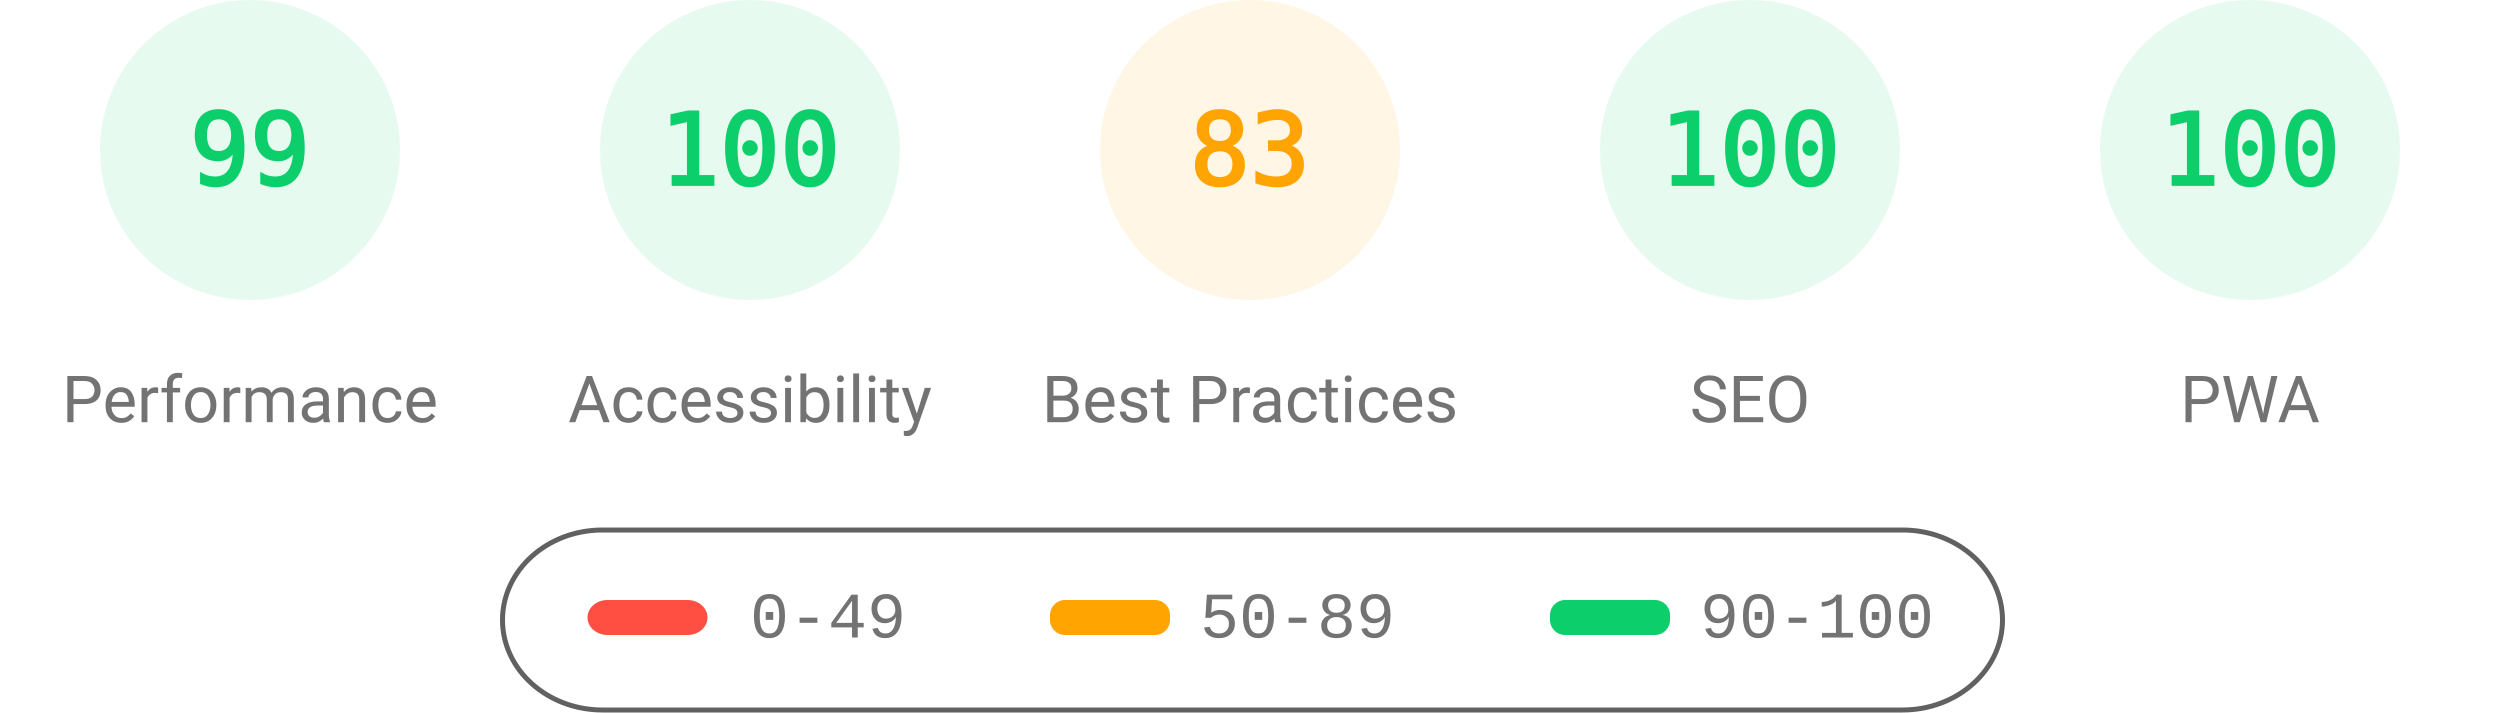
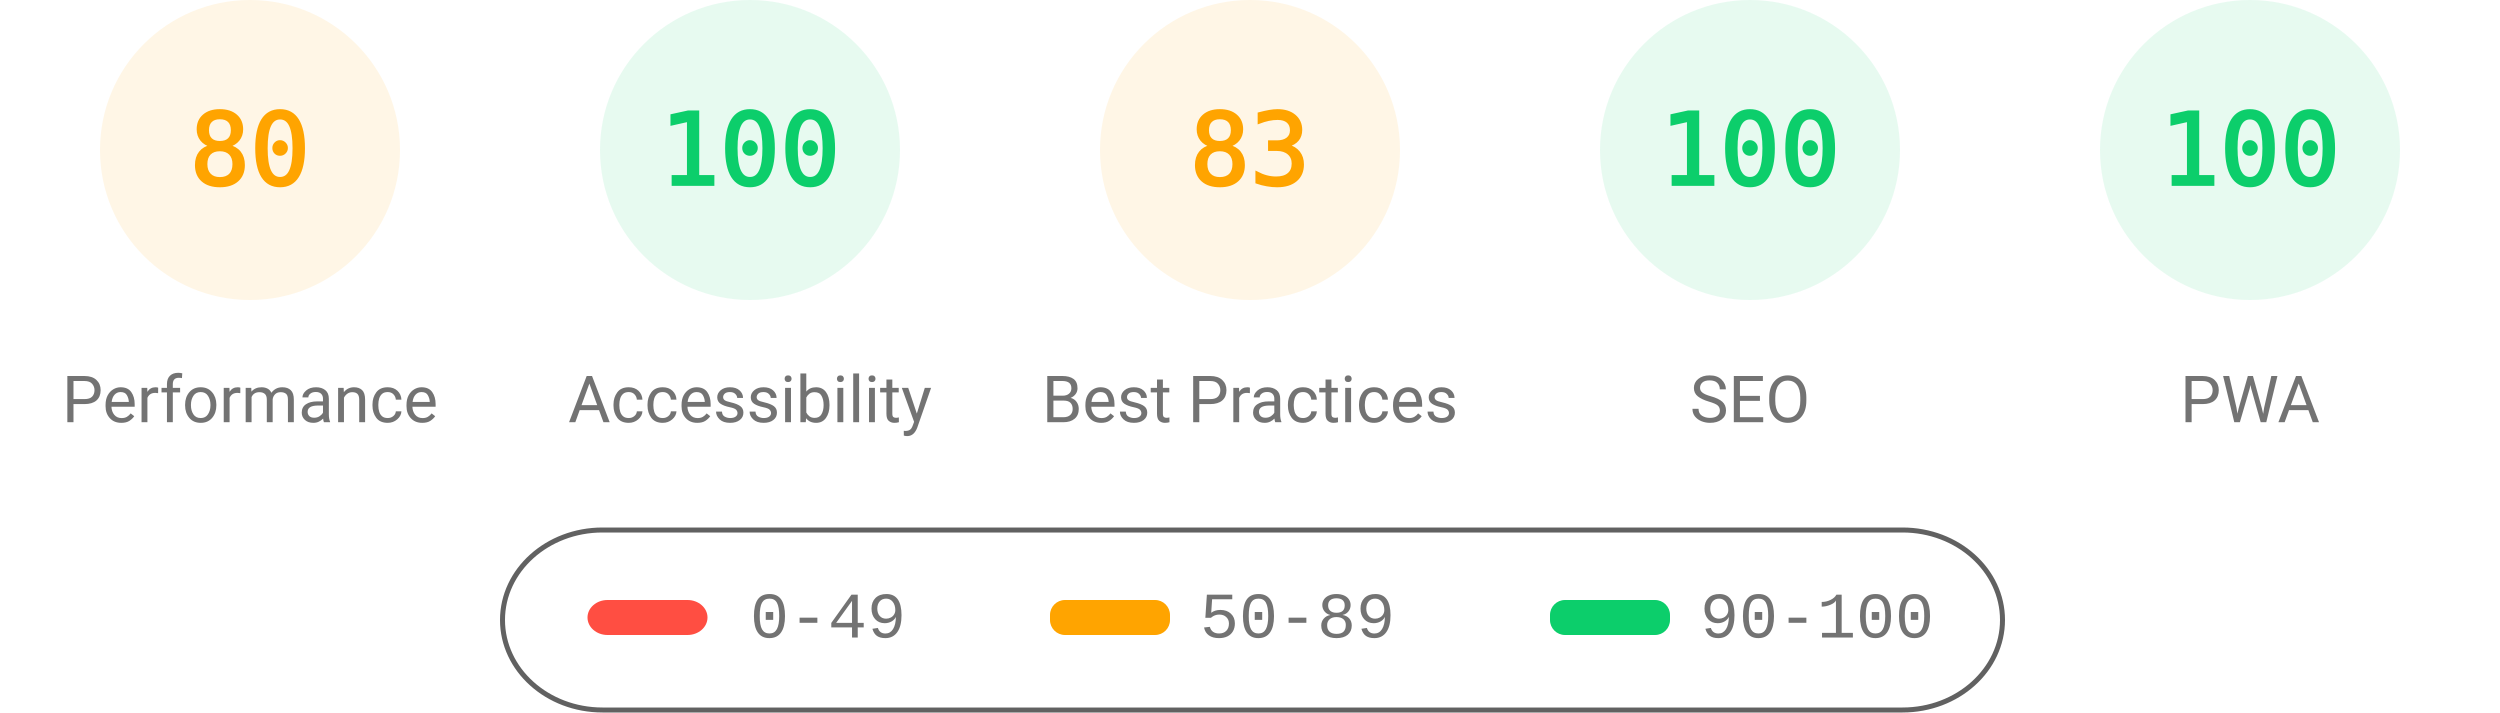
<svg xmlns="http://www.w3.org/2000/svg" class="theme" fill="none" width="1000" height="285">
  <style>
			.gauge-base {
				opacity: 0.1
			}
			.gauge-arc {
				fill: none;
				animation-delay: 250ms;
				stroke-linecap: round;
				transform: rotate(-90deg);
				transform-origin: 100px 60px;
				animation: load-gauge 1s ease forwards
			}
			.guage-text {
				font-size: 40px;
				font-family: monospace;
				text-align: center
			}
			.guage-red {
				color: #ff4e42;
				fill: #ff4e42;
				stroke: #ff4e42
			}
			.guage-orange {
				color: #ffa400;
				fill: #ffa400;
				stroke: #ffa400
			}
			.guage-green {
				color: #0cce6b;
				fill: #0cce6b;
				stroke: #0cce6b
			}
			.theme .guage-undefined {
				color: #5c5c5c;
				fill: #5c5c5c;
				stroke: #5c5c5c
			}
			.guage-title {
				stroke: none;
				font-size: 26px;
				line-height: 26px;
				font-family: Roboto, Halvetica, Arial, sans-serif
			}
			.metric.guage-title {
				font-family: 'Courier New', Courier, monospace
			}
			.theme .guage-title {
				color: #737373;
				fill: #737373
			}
			@keyframes load-gauge {
				from {
					stroke-dasharray: 0 352.858
				}
			}
			.theme
				stroke: #616161
			}
		</style>
-   <svg class="guage-div guage-perf guage-green" viewBox="0 0 200 200" width="200" height="200" x="0" y="0">
+   <svg class="guage-div guage-perf guage-orange" viewBox="0 0 200 200" width="200" height="200" x="0" y="0">
    <circle class="gauge-base" r="56" cx="100" cy="60" stroke-width="8" />
-     <circle class="gauge-arc guage-arc-1" r="56" cx="100" cy="60" stroke-width="8" style="stroke-dasharray: 356.4, 3.6;" />
-     <text class="guage-text" x="100px" y="60px" alignment-baseline="central" dominant-baseline="central" text-anchor="middle">99</text>
+     <circle class="gauge-arc guage-arc-1" r="56" cx="100" cy="60" stroke-width="8" style="stroke-dasharray: 288, 72;" />
+     <text class="guage-text" x="100px" y="60px" alignment-baseline="central" dominant-baseline="central" text-anchor="middle">80</text>
    <text class="guage-title" x="100px" y="160px" alignment-baseline="central" dominant-baseline="central" text-anchor="middle">Performance</text>
  </svg>
  <svg class="guage-div guage-acc guage-green" viewBox="0 0 200 200" width="200" height="200" x="200" y="0">
    <circle class="gauge-base" r="56" cx="100" cy="60" stroke-width="8" />
    <circle class="gauge-arc guage-arc-2" r="56" cx="100" cy="60" stroke-width="8" style="stroke-dasharray: 360;" />
    <text class="guage-text" x="100px" y="60px" alignment-baseline="central" dominant-baseline="central" text-anchor="middle">100</text>
    <text class="guage-title" x="100px" y="160px" alignment-baseline="central" dominant-baseline="central" text-anchor="middle">Accessibility</text>
  </svg>
  <svg class="guage-div guage-best guage-orange" viewBox="0 0 200 200" width="200" height="200" x="400" y="0">
    <circle class="gauge-base" r="56" cx="100" cy="60" stroke-width="8" />
    <circle class="gauge-arc guage-arc-3" r="56" cx="100" cy="60" stroke-width="8" style="stroke-dasharray: 298.8, 61.2;" />
    <text class="guage-text" x="100px" y="60px" alignment-baseline="central" dominant-baseline="central" text-anchor="middle">83</text>
    <text class="guage-title" x="100px" y="160px" alignment-baseline="central" dominant-baseline="central" text-anchor="middle">Best Practices</text>
  </svg>
  <svg class="guage-div guage-seo guage-green" viewBox="0 0 200 200" width="200" height="200" x="600" y="0">
    <circle class="gauge-base" r="56" cx="100" cy="60" stroke-width="8" />
    <circle class="gauge-arc guage-arc-4" r="56" cx="100" cy="60" stroke-width="8" style="stroke-dasharray: 360,0;" />
    <text class="guage-text" x="100px" y="60px" alignment-baseline="central" dominant-baseline="central" text-anchor="middle">100</text>
    <text class="guage-title" x="100px" y="160px" alignment-baseline="central" dominant-baseline="central" text-anchor="middle">SEO</text>
  </svg>
  <svg class="guage-div guage-pwa guage-green" viewBox="0 0 200 200" width="200" height="200" x="800" y="0">
    <circle class="gauge-base" r="56" cx="100" cy="60" stroke-width="8" />
    <circle class="gauge-arc guage-arc-4" r="56" cx="100" cy="60" stroke-width="8" style="stroke-dasharray: 360, 0;" />
    <text class="guage-text" x="100px" y="60px" alignment-baseline="central" dominant-baseline="central" text-anchor="middle">100</text>
    <text class="guage-title" x="100px" y="160px" alignment-baseline="central" dominant-baseline="central" text-anchor="middle">PWA</text>
  </svg>
  <svg width="604" height="76" x="200" y="210">
    <g>
      <rect fill="none" id="canvas_background" height="80" width="604" y="-1" x="-1" />
      <g display="none" overflow="visible" y="0" x="0" height="100%" width="100%" id="canvasGrid">
        <rect fill="url(#gridpattern)" stroke-width="0" y="0" x="0" height="100%" width="100%" />
      </g>
    </g>
    <g>
      <rect fill-opacity="0" stroke="#616161" stroke-width="2" rx="40" id="svg_2" height="72" width="600" y="2" x="1" fill="#000000" />
      <rect stroke="#000" rx="8" id="svg_3" height="14" width="48" y="30" x="35" stroke-opacity="null" stroke-width="0" fill="#ff4e42" />
      <rect stroke="#000" rx="6" id="svg_4" height="14" width="48" y="30" x="220" stroke-opacity="null" stroke-width="0" fill="#ffa400" />
      <rect stroke="#000" rx="6" id="svg_5" height="14" width="48" y="30" x="420" stroke-opacity="null" stroke-width="0" fill="#0cce6b" />
      <text xml:space="preserve" text-anchor="start" font-family="'Courier New', Courier, monospace" font-size="26" id="svg_6" y="45" x="100" stroke-opacity="null" stroke-width="0" stroke="#000" fill="#737373">0-49</text>
      <text xml:space="preserve" text-anchor="start" font-family="'Courier New', Courier, monospace" font-size="26" id="svg_7" y="45" x="280" stroke-opacity="null" stroke-width="0" stroke="#000" fill="#737373">50-89</text>
      <text xml:space="preserve" text-anchor="start" font-family="'Courier New', Courier, monospace" font-size="26" id="svg_8" y="45" x="480" stroke-opacity="null" stroke-width="0" stroke="#000" fill="#737373">90-100</text>
    </g>
  </svg>
</svg>
